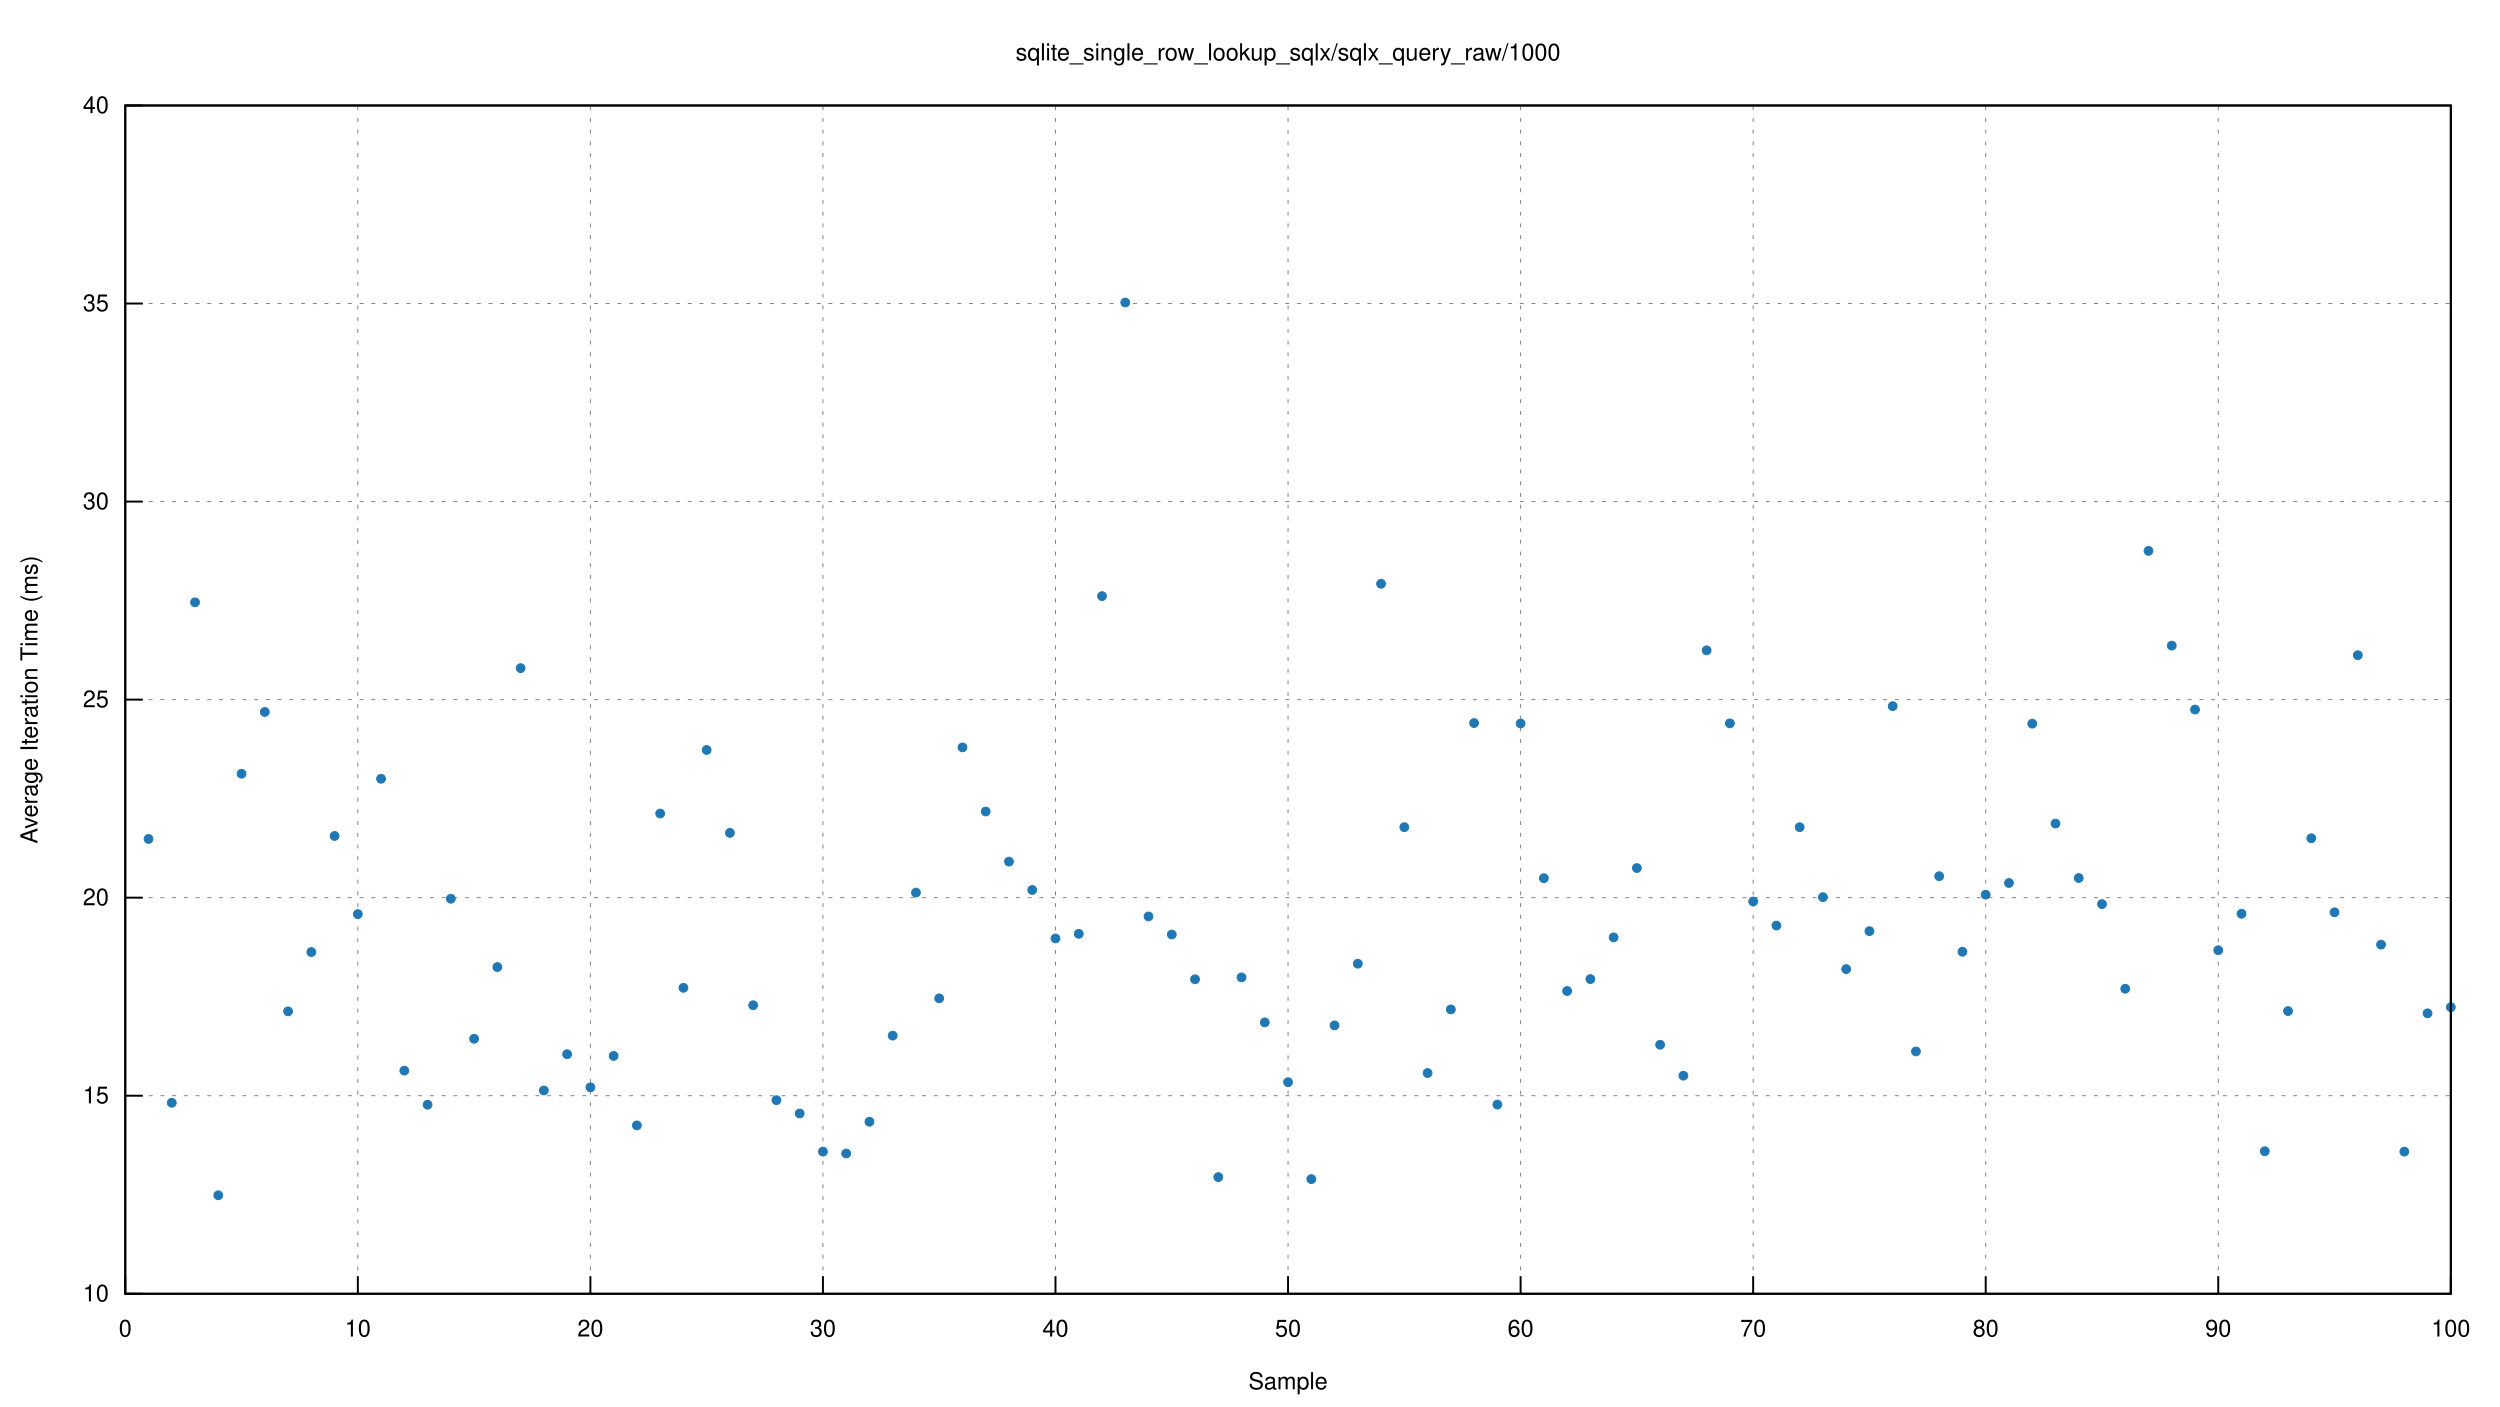
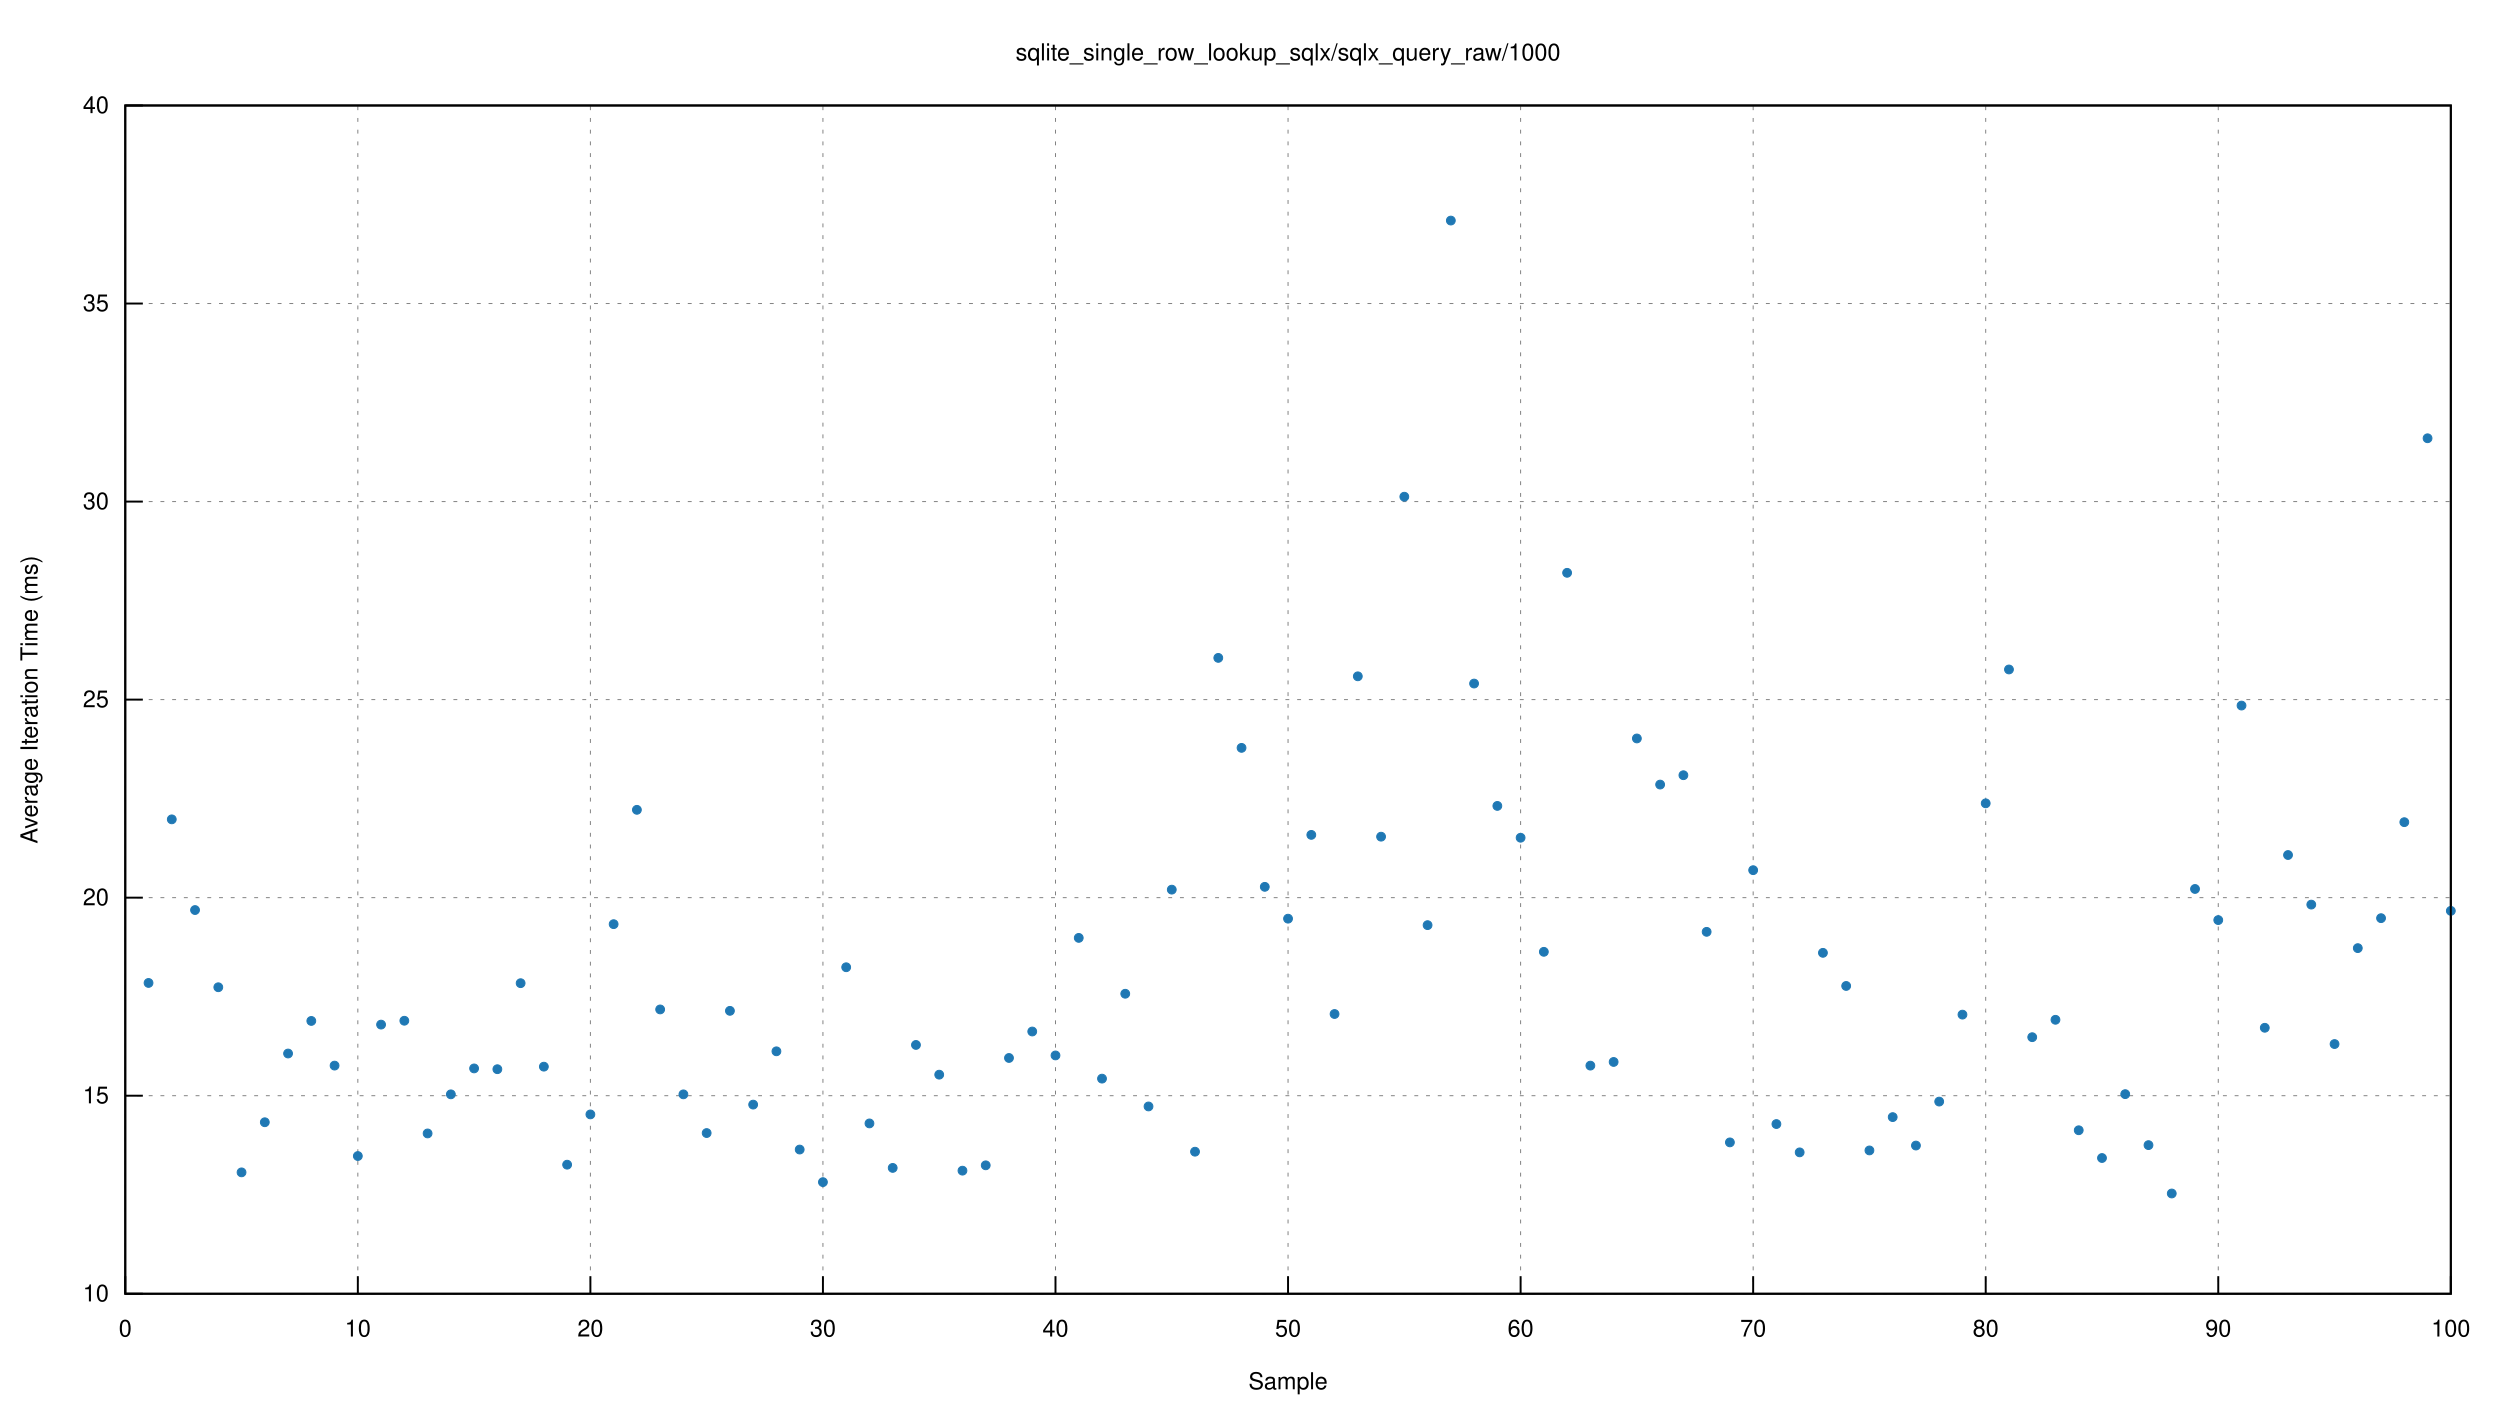
<svg xmlns="http://www.w3.org/2000/svg" xmlns:xlink="http://www.w3.org/1999/xlink" viewBox="0 0 1280 720">
  <g id="gnuplot_canvas">
    <rect x="0" y="0" width="1280" height="720" fill="none" />
    <defs>
      <circle id="gpDot" r="0.5" stroke-width="0.5" stroke="currentColor" />
      <path id="gpPt0" stroke-width="0.222" stroke="currentColor" d="M-1,0 h2 M0,-1 v2" />
      <path id="gpPt1" stroke-width="0.222" stroke="currentColor" d="M-1,-1 L1,1 M1,-1 L-1,1" />
      <path id="gpPt2" stroke-width="0.222" stroke="currentColor" d="M-1,0 L1,0 M0,-1 L0,1 M-1,-1 L1,1 M-1,1 L1,-1" />
      <rect id="gpPt3" stroke-width="0.222" stroke="currentColor" x="-1" y="-1" width="2" height="2" />
      <rect id="gpPt4" stroke-width="0.222" stroke="currentColor" fill="currentColor" x="-1" y="-1" width="2" height="2" />
      <circle id="gpPt5" stroke-width="0.222" stroke="currentColor" cx="0" cy="0" r="1" />
      <use xlink:href="#gpPt5" id="gpPt6" fill="currentColor" stroke="none" />
      <path id="gpPt7" stroke-width="0.222" stroke="currentColor" d="M0,-1.33 L-1.33,0.67 L1.33,0.67 z" />
      <use xlink:href="#gpPt7" id="gpPt8" fill="currentColor" stroke="none" />
      <use xlink:href="#gpPt7" id="gpPt9" stroke="currentColor" transform="rotate(180)" />
      <use xlink:href="#gpPt9" id="gpPt10" fill="currentColor" stroke="none" />
      <use xlink:href="#gpPt3" id="gpPt11" stroke="currentColor" transform="rotate(45)" />
      <use xlink:href="#gpPt11" id="gpPt12" fill="currentColor" stroke="none" />
      <path id="gpPt13" stroke-width="0.222" stroke="currentColor" d="M0,1.330 L1.265,0.411 L0.782,-1.067 L-0.782,-1.076 L-1.265,0.411 z" />
      <use xlink:href="#gpPt13" id="gpPt14" fill="currentColor" stroke="none" />
      <filter id="textbox" filterUnits="objectBoundingBox" x="0" y="0" height="1" width="1">
        <feFlood flood-color="white" flood-opacity="1" result="bgnd" />
        <feComposite in="SourceGraphic" in2="bgnd" operator="atop" />
      </filter>
      <filter id="greybox" filterUnits="objectBoundingBox" x="0" y="0" height="1" width="1">
        <feFlood flood-color="lightgrey" flood-opacity="1" result="grey" />
        <feComposite in="SourceGraphic" in2="grey" operator="atop" />
      </filter>
    </defs>
    <g fill="none" color="white" stroke="currentColor" stroke-width="1.00" stroke-linecap="butt" stroke-linejoin="miter">
</g>
    <g fill="none" color="black" stroke="currentColor" stroke-width="1.00" stroke-linecap="butt" stroke-linejoin="miter">
</g>
    <g fill="none" color="black" stroke="black" stroke-width="0.50" stroke-linecap="butt" stroke-linejoin="miter">
</g>
    <g fill="none" color="gray" stroke="currentColor" stroke-width="0.50" stroke-linecap="butt" stroke-linejoin="miter">
      <path stroke="gray" stroke-dasharray="2,4" class="gridline" d="M64.14,662.40 L1254.82,662.40  " />
    </g>
    <g fill="none" color="gray" stroke="gray" stroke-width="1.00" stroke-linecap="butt" stroke-linejoin="miter">
</g>
    <g fill="none" color="black" stroke="currentColor" stroke-width="1.00" stroke-linecap="butt" stroke-linejoin="miter">
      <path stroke="black" d="M64.14,662.40 L73.14,662.40  " />
      <g transform="translate(55.75,666.30)" stroke="none" fill="black" font-family="Helvetica" font-size="12.00" text-anchor="end">
        <text>
          <tspan font-family="Helvetica"> 10</tspan>
        </text>
      </g>
    </g>
    <g fill="none" color="black" stroke="currentColor" stroke-width="1.00" stroke-linecap="butt" stroke-linejoin="miter">
</g>
    <g fill="none" color="black" stroke="black" stroke-width="0.50" stroke-linecap="butt" stroke-linejoin="miter">
</g>
    <g fill="none" color="gray" stroke="currentColor" stroke-width="0.50" stroke-linecap="butt" stroke-linejoin="miter">
      <path stroke="gray" stroke-dasharray="2,4" class="gridline" d="M64.14,561.00 L1254.82,561.00  " />
    </g>
    <g fill="none" color="gray" stroke="gray" stroke-width="1.00" stroke-linecap="butt" stroke-linejoin="miter">
</g>
    <g fill="none" color="black" stroke="currentColor" stroke-width="1.00" stroke-linecap="butt" stroke-linejoin="miter">
      <path stroke="black" d="M64.14,561.00 L73.14,561.00  " />
      <g transform="translate(55.75,564.90)" stroke="none" fill="black" font-family="Helvetica" font-size="12.00" text-anchor="end">
        <text>
          <tspan font-family="Helvetica"> 15</tspan>
        </text>
      </g>
    </g>
    <g fill="none" color="black" stroke="currentColor" stroke-width="1.00" stroke-linecap="butt" stroke-linejoin="miter">
</g>
    <g fill="none" color="black" stroke="black" stroke-width="0.50" stroke-linecap="butt" stroke-linejoin="miter">
</g>
    <g fill="none" color="gray" stroke="currentColor" stroke-width="0.50" stroke-linecap="butt" stroke-linejoin="miter">
      <path stroke="gray" stroke-dasharray="2,4" class="gridline" d="M64.14,459.60 L1254.82,459.60  " />
    </g>
    <g fill="none" color="gray" stroke="gray" stroke-width="1.00" stroke-linecap="butt" stroke-linejoin="miter">
</g>
    <g fill="none" color="black" stroke="currentColor" stroke-width="1.00" stroke-linecap="butt" stroke-linejoin="miter">
      <path stroke="black" d="M64.14,459.60 L73.14,459.60  " />
      <g transform="translate(55.75,463.50)" stroke="none" fill="black" font-family="Helvetica" font-size="12.00" text-anchor="end">
        <text>
          <tspan font-family="Helvetica"> 20</tspan>
        </text>
      </g>
    </g>
    <g fill="none" color="black" stroke="currentColor" stroke-width="1.00" stroke-linecap="butt" stroke-linejoin="miter">
</g>
    <g fill="none" color="black" stroke="black" stroke-width="0.50" stroke-linecap="butt" stroke-linejoin="miter">
</g>
    <g fill="none" color="gray" stroke="currentColor" stroke-width="0.50" stroke-linecap="butt" stroke-linejoin="miter">
      <path stroke="gray" stroke-dasharray="2,4" class="gridline" d="M64.14,358.20 L1254.82,358.20  " />
    </g>
    <g fill="none" color="gray" stroke="gray" stroke-width="1.00" stroke-linecap="butt" stroke-linejoin="miter">
</g>
    <g fill="none" color="black" stroke="currentColor" stroke-width="1.00" stroke-linecap="butt" stroke-linejoin="miter">
      <path stroke="black" d="M64.14,358.20 L73.14,358.20  " />
      <g transform="translate(55.75,362.10)" stroke="none" fill="black" font-family="Helvetica" font-size="12.00" text-anchor="end">
        <text>
          <tspan font-family="Helvetica"> 25</tspan>
        </text>
      </g>
    </g>
    <g fill="none" color="black" stroke="currentColor" stroke-width="1.00" stroke-linecap="butt" stroke-linejoin="miter">
</g>
    <g fill="none" color="black" stroke="black" stroke-width="0.50" stroke-linecap="butt" stroke-linejoin="miter">
</g>
    <g fill="none" color="gray" stroke="currentColor" stroke-width="0.50" stroke-linecap="butt" stroke-linejoin="miter">
      <path stroke="gray" stroke-dasharray="2,4" class="gridline" d="M64.14,256.81 L1254.82,256.81  " />
    </g>
    <g fill="none" color="gray" stroke="gray" stroke-width="1.00" stroke-linecap="butt" stroke-linejoin="miter">
</g>
    <g fill="none" color="black" stroke="currentColor" stroke-width="1.00" stroke-linecap="butt" stroke-linejoin="miter">
      <path stroke="black" d="M64.14,256.81 L73.14,256.81  " />
      <g transform="translate(55.75,260.71)" stroke="none" fill="black" font-family="Helvetica" font-size="12.00" text-anchor="end">
        <text>
          <tspan font-family="Helvetica"> 30</tspan>
        </text>
      </g>
    </g>
    <g fill="none" color="black" stroke="currentColor" stroke-width="1.00" stroke-linecap="butt" stroke-linejoin="miter">
</g>
    <g fill="none" color="black" stroke="black" stroke-width="0.50" stroke-linecap="butt" stroke-linejoin="miter">
</g>
    <g fill="none" color="gray" stroke="currentColor" stroke-width="0.50" stroke-linecap="butt" stroke-linejoin="miter">
      <path stroke="gray" stroke-dasharray="2,4" class="gridline" d="M64.14,155.41 L1254.82,155.41  " />
    </g>
    <g fill="none" color="gray" stroke="gray" stroke-width="1.00" stroke-linecap="butt" stroke-linejoin="miter">
</g>
    <g fill="none" color="black" stroke="currentColor" stroke-width="1.00" stroke-linecap="butt" stroke-linejoin="miter">
      <path stroke="black" d="M64.14,155.41 L73.14,155.41  " />
      <g transform="translate(55.75,159.31)" stroke="none" fill="black" font-family="Helvetica" font-size="12.00" text-anchor="end">
        <text>
          <tspan font-family="Helvetica"> 35</tspan>
        </text>
      </g>
    </g>
    <g fill="none" color="black" stroke="currentColor" stroke-width="1.00" stroke-linecap="butt" stroke-linejoin="miter">
</g>
    <g fill="none" color="black" stroke="black" stroke-width="0.50" stroke-linecap="butt" stroke-linejoin="miter">
</g>
    <g fill="none" color="gray" stroke="currentColor" stroke-width="0.50" stroke-linecap="butt" stroke-linejoin="miter">
      <path stroke="gray" stroke-dasharray="2,4" class="gridline" d="M64.14,54.01 L1254.82,54.01  " />
    </g>
    <g fill="none" color="gray" stroke="gray" stroke-width="1.00" stroke-linecap="butt" stroke-linejoin="miter">
</g>
    <g fill="none" color="black" stroke="currentColor" stroke-width="1.00" stroke-linecap="butt" stroke-linejoin="miter">
      <path stroke="black" d="M64.14,54.01 L73.14,54.01  " />
      <g transform="translate(55.75,57.91)" stroke="none" fill="black" font-family="Helvetica" font-size="12.00" text-anchor="end">
        <text>
          <tspan font-family="Helvetica"> 40</tspan>
        </text>
      </g>
    </g>
    <g fill="none" color="black" stroke="currentColor" stroke-width="1.00" stroke-linecap="butt" stroke-linejoin="miter">
</g>
    <g fill="none" color="black" stroke="black" stroke-width="0.50" stroke-linecap="butt" stroke-linejoin="miter">
</g>
    <g fill="none" color="gray" stroke="currentColor" stroke-width="0.50" stroke-linecap="butt" stroke-linejoin="miter">
      <path stroke="gray" stroke-dasharray="2,4" class="gridline" d="M64.14,662.40 L64.14,54.01  " />
    </g>
    <g fill="none" color="gray" stroke="gray" stroke-width="1.00" stroke-linecap="butt" stroke-linejoin="miter">
</g>
    <g fill="none" color="black" stroke="currentColor" stroke-width="1.00" stroke-linecap="butt" stroke-linejoin="miter">
      <path stroke="black" d="M64.14,662.40 L64.14,653.40  " />
      <g transform="translate(64.14,684.30)" stroke="none" fill="black" font-family="Helvetica" font-size="12.00" text-anchor="middle">
        <text>
          <tspan font-family="Helvetica"> 0</tspan>
        </text>
      </g>
    </g>
    <g fill="none" color="black" stroke="currentColor" stroke-width="1.00" stroke-linecap="butt" stroke-linejoin="miter">
</g>
    <g fill="none" color="black" stroke="black" stroke-width="0.50" stroke-linecap="butt" stroke-linejoin="miter">
</g>
    <g fill="none" color="gray" stroke="currentColor" stroke-width="0.50" stroke-linecap="butt" stroke-linejoin="miter">
      <path stroke="gray" stroke-dasharray="2,4" class="gridline" d="M183.21,662.40 L183.21,54.01  " />
    </g>
    <g fill="none" color="gray" stroke="gray" stroke-width="1.00" stroke-linecap="butt" stroke-linejoin="miter">
</g>
    <g fill="none" color="black" stroke="currentColor" stroke-width="1.00" stroke-linecap="butt" stroke-linejoin="miter">
      <path stroke="black" d="M183.21,662.40 L183.21,653.40  " />
      <g transform="translate(183.21,684.30)" stroke="none" fill="black" font-family="Helvetica" font-size="12.00" text-anchor="middle">
        <text>
          <tspan font-family="Helvetica"> 10</tspan>
        </text>
      </g>
    </g>
    <g fill="none" color="black" stroke="currentColor" stroke-width="1.00" stroke-linecap="butt" stroke-linejoin="miter">
</g>
    <g fill="none" color="black" stroke="black" stroke-width="0.50" stroke-linecap="butt" stroke-linejoin="miter">
</g>
    <g fill="none" color="gray" stroke="currentColor" stroke-width="0.50" stroke-linecap="butt" stroke-linejoin="miter">
      <path stroke="gray" stroke-dasharray="2,4" class="gridline" d="M302.28,662.40 L302.28,54.01  " />
    </g>
    <g fill="none" color="gray" stroke="gray" stroke-width="1.00" stroke-linecap="butt" stroke-linejoin="miter">
</g>
    <g fill="none" color="black" stroke="currentColor" stroke-width="1.00" stroke-linecap="butt" stroke-linejoin="miter">
      <path stroke="black" d="M302.28,662.40 L302.28,653.40  " />
      <g transform="translate(302.28,684.30)" stroke="none" fill="black" font-family="Helvetica" font-size="12.00" text-anchor="middle">
        <text>
          <tspan font-family="Helvetica"> 20</tspan>
        </text>
      </g>
    </g>
    <g fill="none" color="black" stroke="currentColor" stroke-width="1.00" stroke-linecap="butt" stroke-linejoin="miter">
</g>
    <g fill="none" color="black" stroke="black" stroke-width="0.50" stroke-linecap="butt" stroke-linejoin="miter">
</g>
    <g fill="none" color="gray" stroke="currentColor" stroke-width="0.50" stroke-linecap="butt" stroke-linejoin="miter">
      <path stroke="gray" stroke-dasharray="2,4" class="gridline" d="M421.34,662.40 L421.34,54.01  " />
    </g>
    <g fill="none" color="gray" stroke="gray" stroke-width="1.00" stroke-linecap="butt" stroke-linejoin="miter">
</g>
    <g fill="none" color="black" stroke="currentColor" stroke-width="1.00" stroke-linecap="butt" stroke-linejoin="miter">
      <path stroke="black" d="M421.34,662.40 L421.34,653.40  " />
      <g transform="translate(421.34,684.30)" stroke="none" fill="black" font-family="Helvetica" font-size="12.00" text-anchor="middle">
        <text>
          <tspan font-family="Helvetica"> 30</tspan>
        </text>
      </g>
    </g>
    <g fill="none" color="black" stroke="currentColor" stroke-width="1.00" stroke-linecap="butt" stroke-linejoin="miter">
</g>
    <g fill="none" color="black" stroke="black" stroke-width="0.50" stroke-linecap="butt" stroke-linejoin="miter">
</g>
    <g fill="none" color="gray" stroke="currentColor" stroke-width="0.50" stroke-linecap="butt" stroke-linejoin="miter">
      <path stroke="gray" stroke-dasharray="2,4" class="gridline" d="M540.41,662.40 L540.41,54.01  " />
    </g>
    <g fill="none" color="gray" stroke="gray" stroke-width="1.00" stroke-linecap="butt" stroke-linejoin="miter">
</g>
    <g fill="none" color="black" stroke="currentColor" stroke-width="1.00" stroke-linecap="butt" stroke-linejoin="miter">
      <path stroke="black" d="M540.41,662.40 L540.41,653.40  " />
      <g transform="translate(540.41,684.30)" stroke="none" fill="black" font-family="Helvetica" font-size="12.00" text-anchor="middle">
        <text>
          <tspan font-family="Helvetica"> 40</tspan>
        </text>
      </g>
    </g>
    <g fill="none" color="black" stroke="currentColor" stroke-width="1.00" stroke-linecap="butt" stroke-linejoin="miter">
</g>
    <g fill="none" color="black" stroke="black" stroke-width="0.50" stroke-linecap="butt" stroke-linejoin="miter">
</g>
    <g fill="none" color="gray" stroke="currentColor" stroke-width="0.50" stroke-linecap="butt" stroke-linejoin="miter">
      <path stroke="gray" stroke-dasharray="2,4" class="gridline" d="M659.48,662.40 L659.48,54.01  " />
    </g>
    <g fill="none" color="gray" stroke="gray" stroke-width="1.00" stroke-linecap="butt" stroke-linejoin="miter">
</g>
    <g fill="none" color="black" stroke="currentColor" stroke-width="1.00" stroke-linecap="butt" stroke-linejoin="miter">
      <path stroke="black" d="M659.48,662.40 L659.48,653.40  " />
      <g transform="translate(659.48,684.30)" stroke="none" fill="black" font-family="Helvetica" font-size="12.00" text-anchor="middle">
        <text>
          <tspan font-family="Helvetica"> 50</tspan>
        </text>
      </g>
    </g>
    <g fill="none" color="black" stroke="currentColor" stroke-width="1.00" stroke-linecap="butt" stroke-linejoin="miter">
</g>
    <g fill="none" color="black" stroke="black" stroke-width="0.50" stroke-linecap="butt" stroke-linejoin="miter">
</g>
    <g fill="none" color="gray" stroke="currentColor" stroke-width="0.50" stroke-linecap="butt" stroke-linejoin="miter">
      <path stroke="gray" stroke-dasharray="2,4" class="gridline" d="M778.55,662.40 L778.55,54.01  " />
    </g>
    <g fill="none" color="gray" stroke="gray" stroke-width="1.00" stroke-linecap="butt" stroke-linejoin="miter">
</g>
    <g fill="none" color="black" stroke="currentColor" stroke-width="1.00" stroke-linecap="butt" stroke-linejoin="miter">
      <path stroke="black" d="M778.55,662.40 L778.55,653.40  " />
      <g transform="translate(778.55,684.30)" stroke="none" fill="black" font-family="Helvetica" font-size="12.00" text-anchor="middle">
        <text>
          <tspan font-family="Helvetica"> 60</tspan>
        </text>
      </g>
    </g>
    <g fill="none" color="black" stroke="currentColor" stroke-width="1.00" stroke-linecap="butt" stroke-linejoin="miter">
</g>
    <g fill="none" color="black" stroke="black" stroke-width="0.50" stroke-linecap="butt" stroke-linejoin="miter">
</g>
    <g fill="none" color="gray" stroke="currentColor" stroke-width="0.50" stroke-linecap="butt" stroke-linejoin="miter">
      <path stroke="gray" stroke-dasharray="2,4" class="gridline" d="M897.62,662.40 L897.62,54.01  " />
    </g>
    <g fill="none" color="gray" stroke="gray" stroke-width="1.00" stroke-linecap="butt" stroke-linejoin="miter">
</g>
    <g fill="none" color="black" stroke="currentColor" stroke-width="1.00" stroke-linecap="butt" stroke-linejoin="miter">
      <path stroke="black" d="M897.62,662.40 L897.62,653.40  " />
      <g transform="translate(897.62,684.30)" stroke="none" fill="black" font-family="Helvetica" font-size="12.00" text-anchor="middle">
        <text>
          <tspan font-family="Helvetica"> 70</tspan>
        </text>
      </g>
    </g>
    <g fill="none" color="black" stroke="currentColor" stroke-width="1.00" stroke-linecap="butt" stroke-linejoin="miter">
</g>
    <g fill="none" color="black" stroke="black" stroke-width="0.50" stroke-linecap="butt" stroke-linejoin="miter">
</g>
    <g fill="none" color="gray" stroke="currentColor" stroke-width="0.50" stroke-linecap="butt" stroke-linejoin="miter">
      <path stroke="gray" stroke-dasharray="2,4" class="gridline" d="M1016.68,662.40 L1016.68,54.01  " />
    </g>
    <g fill="none" color="gray" stroke="gray" stroke-width="1.00" stroke-linecap="butt" stroke-linejoin="miter">
</g>
    <g fill="none" color="black" stroke="currentColor" stroke-width="1.00" stroke-linecap="butt" stroke-linejoin="miter">
      <path stroke="black" d="M1016.68,662.40 L1016.68,653.40  " />
      <g transform="translate(1016.68,684.30)" stroke="none" fill="black" font-family="Helvetica" font-size="12.00" text-anchor="middle">
        <text>
          <tspan font-family="Helvetica"> 80</tspan>
        </text>
      </g>
    </g>
    <g fill="none" color="black" stroke="currentColor" stroke-width="1.00" stroke-linecap="butt" stroke-linejoin="miter">
</g>
    <g fill="none" color="black" stroke="black" stroke-width="0.50" stroke-linecap="butt" stroke-linejoin="miter">
</g>
    <g fill="none" color="gray" stroke="currentColor" stroke-width="0.50" stroke-linecap="butt" stroke-linejoin="miter">
      <path stroke="gray" stroke-dasharray="2,4" class="gridline" d="M1135.75,662.40 L1135.75,54.01  " />
    </g>
    <g fill="none" color="gray" stroke="gray" stroke-width="1.00" stroke-linecap="butt" stroke-linejoin="miter">
</g>
    <g fill="none" color="black" stroke="currentColor" stroke-width="1.00" stroke-linecap="butt" stroke-linejoin="miter">
      <path stroke="black" d="M1135.75,662.40 L1135.75,653.40  " />
      <g transform="translate(1135.75,684.30)" stroke="none" fill="black" font-family="Helvetica" font-size="12.00" text-anchor="middle">
        <text>
          <tspan font-family="Helvetica"> 90</tspan>
        </text>
      </g>
    </g>
    <g fill="none" color="black" stroke="currentColor" stroke-width="1.00" stroke-linecap="butt" stroke-linejoin="miter">
</g>
    <g fill="none" color="black" stroke="black" stroke-width="0.50" stroke-linecap="butt" stroke-linejoin="miter">
</g>
    <g fill="none" color="gray" stroke="currentColor" stroke-width="0.50" stroke-linecap="butt" stroke-linejoin="miter">
      <path stroke="gray" stroke-dasharray="2,4" class="gridline" d="M1254.82,662.40 L1254.82,54.01  " />
    </g>
    <g fill="none" color="gray" stroke="gray" stroke-width="1.00" stroke-linecap="butt" stroke-linejoin="miter">
</g>
    <g fill="none" color="black" stroke="currentColor" stroke-width="1.00" stroke-linecap="butt" stroke-linejoin="miter">
      <path stroke="black" d="M1254.82,662.40 L1254.82,653.40  " />
      <g transform="translate(1254.82,684.30)" stroke="none" fill="black" font-family="Helvetica" font-size="12.00" text-anchor="middle">
        <text>
          <tspan font-family="Helvetica"> 100</tspan>
        </text>
      </g>
    </g>
    <g fill="none" color="black" stroke="currentColor" stroke-width="1.00" stroke-linecap="butt" stroke-linejoin="miter">
</g>
    <g fill="none" color="black" stroke="currentColor" stroke-width="1.00" stroke-linecap="butt" stroke-linejoin="miter">
      <path stroke="black" d="M64.14,54.01 L64.14,662.40 L1254.82,662.40 L1254.82,54.01 L64.14,54.01 Z  " />
    </g>
    <g fill="none" color="black" stroke="currentColor" stroke-width="1.00" stroke-linecap="butt" stroke-linejoin="miter">
</g>
    <g id="gnuplot_plot_1" fill="none">
      <g fill="none" color="black" stroke="currentColor" stroke-width="1.00" stroke-linecap="butt" stroke-linejoin="miter">
-         <use xlink:href="#gpPt6" transform="translate(76.05,429.55) scale(2.25)" color="rgb( 31, 120, 180)" />
-         <use xlink:href="#gpPt6" transform="translate(87.95,564.62) scale(2.25)" color="rgb( 31, 120, 180)" />
-         <use xlink:href="#gpPt6" transform="translate(99.86,308.38) scale(2.25)" color="rgb( 31, 120, 180)" />
-         <use xlink:href="#gpPt6" transform="translate(111.77,611.98) scale(2.25)" color="rgb( 31, 120, 180)" />
-         <use xlink:href="#gpPt6" transform="translate(123.67,396.16) scale(2.25)" color="rgb( 31, 120, 180)" />
-         <use xlink:href="#gpPt6" transform="translate(135.58,364.52) scale(2.25)" color="rgb( 31, 120, 180)" />
-         <use xlink:href="#gpPt6" transform="translate(147.49,517.80) scale(2.25)" color="rgb( 31, 120, 180)" />
-         <use xlink:href="#gpPt6" transform="translate(159.39,487.45) scale(2.25)" color="rgb( 31, 120, 180)" />
-         <use xlink:href="#gpPt6" transform="translate(171.30,428.01) scale(2.25)" color="rgb( 31, 120, 180)" />
-         <use xlink:href="#gpPt6" transform="translate(183.21,468.04) scale(2.25)" color="rgb( 31, 120, 180)" />
-         <use xlink:href="#gpPt6" transform="translate(195.11,398.73) scale(2.25)" color="rgb( 31, 120, 180)" />
-         <use xlink:href="#gpPt6" transform="translate(207.02,548.17) scale(2.25)" color="rgb( 31, 120, 180)" />
-         <use xlink:href="#gpPt6" transform="translate(218.93,565.62) scale(2.25)" color="rgb( 31, 120, 180)" />
-         <use xlink:href="#gpPt6" transform="translate(230.84,460.15) scale(2.25)" color="rgb( 31, 120, 180)" />
-         <use xlink:href="#gpPt6" transform="translate(242.74,531.84) scale(2.25)" color="rgb( 31, 120, 180)" />
-         <use xlink:href="#gpPt6" transform="translate(254.65,495.13) scale(2.25)" color="rgb( 31, 120, 180)" />
-         <use xlink:href="#gpPt6" transform="translate(266.56,342.09) scale(2.25)" color="rgb( 31, 120, 180)" />
-         <use xlink:href="#gpPt6" transform="translate(278.46,558.32) scale(2.25)" color="rgb( 31, 120, 180)" />
-         <use xlink:href="#gpPt6" transform="translate(290.37,539.76) scale(2.25)" color="rgb( 31, 120, 180)" />
-         <use xlink:href="#gpPt6" transform="translate(302.28,556.72) scale(2.25)" color="rgb( 31, 120, 180)" />
-         <use xlink:href="#gpPt6" transform="translate(314.18,540.64) scale(2.25)" color="rgb( 31, 120, 180)" />
-         <use xlink:href="#gpPt6" transform="translate(326.09,576.20) scale(2.25)" color="rgb( 31, 120, 180)" />
-         <use xlink:href="#gpPt6" transform="translate(338.00,416.53) scale(2.25)" color="rgb( 31, 120, 180)" />
-         <use xlink:href="#gpPt6" transform="translate(349.90,505.75) scale(2.25)" color="rgb( 31, 120, 180)" />
-         <use xlink:href="#gpPt6" transform="translate(361.81,383.99) scale(2.25)" color="rgb( 31, 120, 180)" />
-         <use xlink:href="#gpPt6" transform="translate(373.72,426.44) scale(2.25)" color="rgb( 31, 120, 180)" />
-         <use xlink:href="#gpPt6" transform="translate(385.62,514.67) scale(2.25)" color="rgb( 31, 120, 180)" />
-         <use xlink:href="#gpPt6" transform="translate(397.53,563.28) scale(2.25)" color="rgb( 31, 120, 180)" />
-         <use xlink:href="#gpPt6" transform="translate(409.44,570.09) scale(2.25)" color="rgb( 31, 120, 180)" />
-         <use xlink:href="#gpPt6" transform="translate(421.34,589.62) scale(2.25)" color="rgb( 31, 120, 180)" />
-         <use xlink:href="#gpPt6" transform="translate(433.25,590.59) scale(2.25)" color="rgb( 31, 120, 180)" />
-         <use xlink:href="#gpPt6" transform="translate(445.16,574.34) scale(2.25)" color="rgb( 31, 120, 180)" />
-         <use xlink:href="#gpPt6" transform="translate(457.06,530.24) scale(2.25)" color="rgb( 31, 120, 180)" />
-         <use xlink:href="#gpPt6" transform="translate(468.97,457.01) scale(2.25)" color="rgb( 31, 120, 180)" />
-         <use xlink:href="#gpPt6" transform="translate(480.88,511.14) scale(2.25)" color="rgb( 31, 120, 180)" />
-         <use xlink:href="#gpPt6" transform="translate(492.78,382.66) scale(2.25)" color="rgb( 31, 120, 180)" />
-         <use xlink:href="#gpPt6" transform="translate(504.69,415.49) scale(2.25)" color="rgb( 31, 120, 180)" />
-         <use xlink:href="#gpPt6" transform="translate(516.60,441.15) scale(2.25)" color="rgb( 31, 120, 180)" />
-         <use xlink:href="#gpPt6" transform="translate(528.51,455.66) scale(2.25)" color="rgb( 31, 120, 180)" />
-         <use xlink:href="#gpPt6" transform="translate(540.41,480.48) scale(2.25)" color="rgb( 31, 120, 180)" />
-         <use xlink:href="#gpPt6" transform="translate(552.32,478.12) scale(2.25)" color="rgb( 31, 120, 180)" />
-         <use xlink:href="#gpPt6" transform="translate(564.23,305.21) scale(2.25)" color="rgb( 31, 120, 180)" />
-         <use xlink:href="#gpPt6" transform="translate(576.13,154.89) scale(2.25)" color="rgb( 31, 120, 180)" />
-         <use xlink:href="#gpPt6" transform="translate(588.04,469.22) scale(2.25)" color="rgb( 31, 120, 180)" />
-         <use xlink:href="#gpPt6" transform="translate(599.95,478.47) scale(2.25)" color="rgb( 31, 120, 180)" />
-         <use xlink:href="#gpPt6" transform="translate(611.85,501.39) scale(2.25)" color="rgb( 31, 120, 180)" />
-         <use xlink:href="#gpPt6" transform="translate(623.76,602.69) scale(2.25)" color="rgb( 31, 120, 180)" />
-         <use xlink:href="#gpPt6" transform="translate(635.67,500.42) scale(2.25)" color="rgb( 31, 120, 180)" />
-         <use xlink:href="#gpPt6" transform="translate(647.57,523.45) scale(2.25)" color="rgb( 31, 120, 180)" />
-         <use xlink:href="#gpPt6" transform="translate(659.48,554.07) scale(2.25)" color="rgb( 31, 120, 180)" />
-         <use xlink:href="#gpPt6" transform="translate(671.39,603.70) scale(2.25)" color="rgb( 31, 120, 180)" />
-         <use xlink:href="#gpPt6" transform="translate(683.29,525.01) scale(2.25)" color="rgb( 31, 120, 180)" />
-         <use xlink:href="#gpPt6" transform="translate(695.20,493.42) scale(2.25)" color="rgb( 31, 120, 180)" />
-         <use xlink:href="#gpPt6" transform="translate(707.11,298.88) scale(2.25)" color="rgb( 31, 120, 180)" />
-         <use xlink:href="#gpPt6" transform="translate(719.01,423.52) scale(2.25)" color="rgb( 31, 120, 180)" />
-         <use xlink:href="#gpPt6" transform="translate(730.92,549.39) scale(2.25)" color="rgb( 31, 120, 180)" />
-         <use xlink:href="#gpPt6" transform="translate(742.83,516.82) scale(2.25)" color="rgb( 31, 120, 180)" />
-         <use xlink:href="#gpPt6" transform="translate(754.73,370.21) scale(2.25)" color="rgb( 31, 120, 180)" />
-         <use xlink:href="#gpPt6" transform="translate(766.64,565.54) scale(2.25)" color="rgb( 31, 120, 180)" />
-         <use xlink:href="#gpPt6" transform="translate(778.55,370.43) scale(2.25)" color="rgb( 31, 120, 180)" />
-         <use xlink:href="#gpPt6" transform="translate(790.45,449.63) scale(2.25)" color="rgb( 31, 120, 180)" />
-         <use xlink:href="#gpPt6" transform="translate(802.36,507.40) scale(2.25)" color="rgb( 31, 120, 180)" />
-         <use xlink:href="#gpPt6" transform="translate(814.27,501.30) scale(2.25)" color="rgb( 31, 120, 180)" />
-         <use xlink:href="#gpPt6" transform="translate(826.18,479.93) scale(2.25)" color="rgb( 31, 120, 180)" />
-         <use xlink:href="#gpPt6" transform="translate(838.08,444.44) scale(2.25)" color="rgb( 31, 120, 180)" />
-         <use xlink:href="#gpPt6" transform="translate(849.99,534.91) scale(2.25)" color="rgb( 31, 120, 180)" />
-         <use xlink:href="#gpPt6" transform="translate(861.90,550.75) scale(2.25)" color="rgb( 31, 120, 180)" />
-         <use xlink:href="#gpPt6" transform="translate(873.80,332.96) scale(2.25)" color="rgb( 31, 120, 180)" />
-         <use xlink:href="#gpPt6" transform="translate(885.71,370.36) scale(2.25)" color="rgb( 31, 120, 180)" />
-         <use xlink:href="#gpPt6" transform="translate(897.62,461.55) scale(2.25)" color="rgb( 31, 120, 180)" />
-         <use xlink:href="#gpPt6" transform="translate(909.52,473.90) scale(2.25)" color="rgb( 31, 120, 180)" />
-         <use xlink:href="#gpPt6" transform="translate(921.43,423.52) scale(2.25)" color="rgb( 31, 120, 180)" />
-         <use xlink:href="#gpPt6" transform="translate(933.34,459.35) scale(2.25)" color="rgb( 31, 120, 180)" />
-         <use xlink:href="#gpPt6" transform="translate(945.24,496.18) scale(2.25)" color="rgb( 31, 120, 180)" />
-         <use xlink:href="#gpPt6" transform="translate(957.15,476.75) scale(2.25)" color="rgb( 31, 120, 180)" />
-         <use xlink:href="#gpPt6" transform="translate(969.06,361.54) scale(2.25)" color="rgb( 31, 120, 180)" />
-         <use xlink:href="#gpPt6" transform="translate(980.96,538.34) scale(2.25)" color="rgb( 31, 120, 180)" />
-         <use xlink:href="#gpPt6" transform="translate(992.87,448.62) scale(2.25)" color="rgb( 31, 120, 180)" />
-         <use xlink:href="#gpPt6" transform="translate(1004.78,487.31) scale(2.25)" color="rgb( 31, 120, 180)" />
-         <use xlink:href="#gpPt6" transform="translate(1016.68,458.07) scale(2.25)" color="rgb( 31, 120, 180)" />
-         <use xlink:href="#gpPt6" transform="translate(1028.59,452.09) scale(2.25)" color="rgb( 31, 120, 180)" />
-         <use xlink:href="#gpPt6" transform="translate(1040.50,370.52) scale(2.25)" color="rgb( 31, 120, 180)" />
-         <use xlink:href="#gpPt6" transform="translate(1052.40,421.67) scale(2.25)" color="rgb( 31, 120, 180)" />
-         <use xlink:href="#gpPt6" transform="translate(1064.31,449.53) scale(2.25)" color="rgb( 31, 120, 180)" />
-         <use xlink:href="#gpPt6" transform="translate(1076.22,462.89) scale(2.25)" color="rgb( 31, 120, 180)" />
-         <use xlink:href="#gpPt6" transform="translate(1088.12,506.24) scale(2.25)" color="rgb( 31, 120, 180)" />
-         <use xlink:href="#gpPt6" transform="translate(1100.03,282.06) scale(2.25)" color="rgb( 31, 120, 180)" />
-         <use xlink:href="#gpPt6" transform="translate(1111.94,330.56) scale(2.25)" color="rgb( 31, 120, 180)" />
-         <use xlink:href="#gpPt6" transform="translate(1123.85,363.29) scale(2.25)" color="rgb( 31, 120, 180)" />
-         <use xlink:href="#gpPt6" transform="translate(1135.75,486.51) scale(2.25)" color="rgb( 31, 120, 180)" />
-         <use xlink:href="#gpPt6" transform="translate(1147.66,467.86) scale(2.25)" color="rgb( 31, 120, 180)" />
-         <use xlink:href="#gpPt6" transform="translate(1159.57,589.43) scale(2.25)" color="rgb( 31, 120, 180)" />
-         <use xlink:href="#gpPt6" transform="translate(1171.47,517.66) scale(2.25)" color="rgb( 31, 120, 180)" />
-         <use xlink:href="#gpPt6" transform="translate(1183.38,429.18) scale(2.25)" color="rgb( 31, 120, 180)" />
-         <use xlink:href="#gpPt6" transform="translate(1195.29,467.10) scale(2.25)" color="rgb( 31, 120, 180)" />
-         <use xlink:href="#gpPt6" transform="translate(1207.19,335.47) scale(2.25)" color="rgb( 31, 120, 180)" />
-         <use xlink:href="#gpPt6" transform="translate(1219.10,483.64) scale(2.25)" color="rgb( 31, 120, 180)" />
-         <use xlink:href="#gpPt6" transform="translate(1231.01,589.64) scale(2.25)" color="rgb( 31, 120, 180)" />
-         <use xlink:href="#gpPt6" transform="translate(1242.91,518.81) scale(2.25)" color="rgb( 31, 120, 180)" />
-         <use xlink:href="#gpPt6" transform="translate(1254.82,515.69) scale(2.25)" color="rgb( 31, 120, 180)" />
+         <use xlink:href="#gpPt6" transform="translate(76.05,503.27) scale(2.25)" color="rgb( 31, 120, 180)" />
+         <use xlink:href="#gpPt6" transform="translate(87.95,419.51) scale(2.25)" color="rgb( 31, 120, 180)" />
+         <use xlink:href="#gpPt6" transform="translate(99.86,465.94) scale(2.25)" color="rgb( 31, 120, 180)" />
+         <use xlink:href="#gpPt6" transform="translate(111.77,505.47) scale(2.25)" color="rgb( 31, 120, 180)" />
+         <use xlink:href="#gpPt6" transform="translate(123.67,600.25) scale(2.25)" color="rgb( 31, 120, 180)" />
+         <use xlink:href="#gpPt6" transform="translate(135.58,574.59) scale(2.25)" color="rgb( 31, 120, 180)" />
+         <use xlink:href="#gpPt6" transform="translate(147.49,539.40) scale(2.25)" color="rgb( 31, 120, 180)" />
+         <use xlink:href="#gpPt6" transform="translate(159.39,522.72) scale(2.25)" color="rgb( 31, 120, 180)" />
+         <use xlink:href="#gpPt6" transform="translate(171.30,545.59) scale(2.25)" color="rgb( 31, 120, 180)" />
+         <use xlink:href="#gpPt6" transform="translate(183.21,591.89) scale(2.25)" color="rgb( 31, 120, 180)" />
+         <use xlink:href="#gpPt6" transform="translate(195.11,524.60) scale(2.25)" color="rgb( 31, 120, 180)" />
+         <use xlink:href="#gpPt6" transform="translate(207.02,522.62) scale(2.25)" color="rgb( 31, 120, 180)" />
+         <use xlink:href="#gpPt6" transform="translate(218.93,580.32) scale(2.25)" color="rgb( 31, 120, 180)" />
+         <use xlink:href="#gpPt6" transform="translate(230.84,560.30) scale(2.25)" color="rgb( 31, 120, 180)" />
+         <use xlink:href="#gpPt6" transform="translate(242.74,547.03) scale(2.25)" color="rgb( 31, 120, 180)" />
+         <use xlink:href="#gpPt6" transform="translate(254.65,547.43) scale(2.25)" color="rgb( 31, 120, 180)" />
+         <use xlink:href="#gpPt6" transform="translate(266.56,503.39) scale(2.25)" color="rgb( 31, 120, 180)" />
+         <use xlink:href="#gpPt6" transform="translate(278.46,546.13) scale(2.25)" color="rgb( 31, 120, 180)" />
+         <use xlink:href="#gpPt6" transform="translate(290.37,596.32) scale(2.25)" color="rgb( 31, 120, 180)" />
+         <use xlink:href="#gpPt6" transform="translate(302.28,570.58) scale(2.25)" color="rgb( 31, 120, 180)" />
+         <use xlink:href="#gpPt6" transform="translate(314.18,473.17) scale(2.25)" color="rgb( 31, 120, 180)" />
+         <use xlink:href="#gpPt6" transform="translate(326.09,414.63) scale(2.25)" color="rgb( 31, 120, 180)" />
+         <use xlink:href="#gpPt6" transform="translate(338.00,516.83) scale(2.25)" color="rgb( 31, 120, 180)" />
+         <use xlink:href="#gpPt6" transform="translate(349.90,560.31) scale(2.25)" color="rgb( 31, 120, 180)" />
+         <use xlink:href="#gpPt6" transform="translate(361.81,580.12) scale(2.25)" color="rgb( 31, 120, 180)" />
+         <use xlink:href="#gpPt6" transform="translate(373.72,517.55) scale(2.25)" color="rgb( 31, 120, 180)" />
+         <use xlink:href="#gpPt6" transform="translate(385.62,565.56) scale(2.25)" color="rgb( 31, 120, 180)" />
+         <use xlink:href="#gpPt6" transform="translate(397.53,538.27) scale(2.25)" color="rgb( 31, 120, 180)" />
+         <use xlink:href="#gpPt6" transform="translate(409.44,588.57) scale(2.25)" color="rgb( 31, 120, 180)" />
+         <use xlink:href="#gpPt6" transform="translate(421.34,605.25) scale(2.25)" color="rgb( 31, 120, 180)" />
+         <use xlink:href="#gpPt6" transform="translate(433.25,495.23) scale(2.25)" color="rgb( 31, 120, 180)" />
+         <use xlink:href="#gpPt6" transform="translate(445.16,575.19) scale(2.25)" color="rgb( 31, 120, 180)" />
+         <use xlink:href="#gpPt6" transform="translate(457.06,597.97) scale(2.25)" color="rgb( 31, 120, 180)" />
+         <use xlink:href="#gpPt6" transform="translate(468.97,535.01) scale(2.25)" color="rgb( 31, 120, 180)" />
+         <use xlink:href="#gpPt6" transform="translate(480.88,550.23) scale(2.25)" color="rgb( 31, 120, 180)" />
+         <use xlink:href="#gpPt6" transform="translate(492.78,599.38) scale(2.25)" color="rgb( 31, 120, 180)" />
+         <use xlink:href="#gpPt6" transform="translate(504.69,596.64) scale(2.25)" color="rgb( 31, 120, 180)" />
+         <use xlink:href="#gpPt6" transform="translate(516.60,541.68) scale(2.25)" color="rgb( 31, 120, 180)" />
+         <use xlink:href="#gpPt6" transform="translate(528.51,528.13) scale(2.25)" color="rgb( 31, 120, 180)" />
+         <use xlink:href="#gpPt6" transform="translate(540.41,540.38) scale(2.25)" color="rgb( 31, 120, 180)" />
+         <use xlink:href="#gpPt6" transform="translate(552.32,480.20) scale(2.25)" color="rgb( 31, 120, 180)" />
+         <use xlink:href="#gpPt6" transform="translate(564.23,552.26) scale(2.25)" color="rgb( 31, 120, 180)" />
+         <use xlink:href="#gpPt6" transform="translate(576.13,508.80) scale(2.25)" color="rgb( 31, 120, 180)" />
+         <use xlink:href="#gpPt6" transform="translate(588.04,566.50) scale(2.25)" color="rgb( 31, 120, 180)" />
+         <use xlink:href="#gpPt6" transform="translate(599.95,455.50) scale(2.25)" color="rgb( 31, 120, 180)" />
+         <use xlink:href="#gpPt6" transform="translate(611.85,589.67) scale(2.25)" color="rgb( 31, 120, 180)" />
+         <use xlink:href="#gpPt6" transform="translate(623.76,336.84) scale(2.25)" color="rgb( 31, 120, 180)" />
+         <use xlink:href="#gpPt6" transform="translate(635.67,382.91) scale(2.25)" color="rgb( 31, 120, 180)" />
+         <use xlink:href="#gpPt6" transform="translate(647.57,454.06) scale(2.25)" color="rgb( 31, 120, 180)" />
+         <use xlink:href="#gpPt6" transform="translate(659.48,470.36) scale(2.25)" color="rgb( 31, 120, 180)" />
+         <use xlink:href="#gpPt6" transform="translate(671.39,427.46) scale(2.25)" color="rgb( 31, 120, 180)" />
+         <use xlink:href="#gpPt6" transform="translate(683.29,519.17) scale(2.25)" color="rgb( 31, 120, 180)" />
+         <use xlink:href="#gpPt6" transform="translate(695.20,346.27) scale(2.25)" color="rgb( 31, 120, 180)" />
+         <use xlink:href="#gpPt6" transform="translate(707.11,428.38) scale(2.25)" color="rgb( 31, 120, 180)" />
+         <use xlink:href="#gpPt6" transform="translate(719.01,254.31) scale(2.25)" color="rgb( 31, 120, 180)" />
+         <use xlink:href="#gpPt6" transform="translate(730.92,473.67) scale(2.25)" color="rgb( 31, 120, 180)" />
+         <use xlink:href="#gpPt6" transform="translate(742.83,112.93) scale(2.25)" color="rgb( 31, 120, 180)" />
+         <use xlink:href="#gpPt6" transform="translate(754.73,349.98) scale(2.25)" color="rgb( 31, 120, 180)" />
+         <use xlink:href="#gpPt6" transform="translate(766.64,412.63) scale(2.25)" color="rgb( 31, 120, 180)" />
+         <use xlink:href="#gpPt6" transform="translate(778.55,428.92) scale(2.25)" color="rgb( 31, 120, 180)" />
+         <use xlink:href="#gpPt6" transform="translate(790.45,487.33) scale(2.25)" color="rgb( 31, 120, 180)" />
+         <use xlink:href="#gpPt6" transform="translate(802.36,293.28) scale(2.25)" color="rgb( 31, 120, 180)" />
+         <use xlink:href="#gpPt6" transform="translate(814.27,545.60) scale(2.25)" color="rgb( 31, 120, 180)" />
+         <use xlink:href="#gpPt6" transform="translate(826.18,543.72) scale(2.25)" color="rgb( 31, 120, 180)" />
+         <use xlink:href="#gpPt6" transform="translate(838.08,378.09) scale(2.25)" color="rgb( 31, 120, 180)" />
+         <use xlink:href="#gpPt6" transform="translate(849.99,401.70) scale(2.25)" color="rgb( 31, 120, 180)" />
+         <use xlink:href="#gpPt6" transform="translate(861.90,396.91) scale(2.25)" color="rgb( 31, 120, 180)" />
+         <use xlink:href="#gpPt6" transform="translate(873.80,477.10) scale(2.25)" color="rgb( 31, 120, 180)" />
+         <use xlink:href="#gpPt6" transform="translate(885.71,584.90) scale(2.25)" color="rgb( 31, 120, 180)" />
+         <use xlink:href="#gpPt6" transform="translate(897.62,445.53) scale(2.25)" color="rgb( 31, 120, 180)" />
+         <use xlink:href="#gpPt6" transform="translate(909.52,575.51) scale(2.25)" color="rgb( 31, 120, 180)" />
+         <use xlink:href="#gpPt6" transform="translate(921.43,590.01) scale(2.25)" color="rgb( 31, 120, 180)" />
+         <use xlink:href="#gpPt6" transform="translate(933.34,487.85) scale(2.25)" color="rgb( 31, 120, 180)" />
+         <use xlink:href="#gpPt6" transform="translate(945.24,504.81) scale(2.25)" color="rgb( 31, 120, 180)" />
+         <use xlink:href="#gpPt6" transform="translate(957.15,589.02) scale(2.25)" color="rgb( 31, 120, 180)" />
+         <use xlink:href="#gpPt6" transform="translate(969.06,571.96) scale(2.25)" color="rgb( 31, 120, 180)" />
+         <use xlink:href="#gpPt6" transform="translate(980.96,586.52) scale(2.25)" color="rgb( 31, 120, 180)" />
+         <use xlink:href="#gpPt6" transform="translate(992.87,564.01) scale(2.25)" color="rgb( 31, 120, 180)" />
+         <use xlink:href="#gpPt6" transform="translate(1004.78,519.49) scale(2.25)" color="rgb( 31, 120, 180)" />
+         <use xlink:href="#gpPt6" transform="translate(1016.68,411.30) scale(2.25)" color="rgb( 31, 120, 180)" />
+         <use xlink:href="#gpPt6" transform="translate(1028.59,342.77) scale(2.25)" color="rgb( 31, 120, 180)" />
+         <use xlink:href="#gpPt6" transform="translate(1040.50,531.04) scale(2.25)" color="rgb( 31, 120, 180)" />
+         <use xlink:href="#gpPt6" transform="translate(1052.40,522.13) scale(2.25)" color="rgb( 31, 120, 180)" />
+         <use xlink:href="#gpPt6" transform="translate(1064.31,578.69) scale(2.25)" color="rgb( 31, 120, 180)" />
+         <use xlink:href="#gpPt6" transform="translate(1076.22,592.90) scale(2.25)" color="rgb( 31, 120, 180)" />
+         <use xlink:href="#gpPt6" transform="translate(1088.12,560.20) scale(2.25)" color="rgb( 31, 120, 180)" />
+         <use xlink:href="#gpPt6" transform="translate(1100.03,586.30) scale(2.25)" color="rgb( 31, 120, 180)" />
+         <use xlink:href="#gpPt6" transform="translate(1111.94,611.07) scale(2.25)" color="rgb( 31, 120, 180)" />
+         <use xlink:href="#gpPt6" transform="translate(1123.85,455.15) scale(2.25)" color="rgb( 31, 120, 180)" />
+         <use xlink:href="#gpPt6" transform="translate(1135.75,471.08) scale(2.25)" color="rgb( 31, 120, 180)" />
+         <use xlink:href="#gpPt6" transform="translate(1147.66,361.25) scale(2.25)" color="rgb( 31, 120, 180)" />
+         <use xlink:href="#gpPt6" transform="translate(1159.57,526.22) scale(2.25)" color="rgb( 31, 120, 180)" />
+         <use xlink:href="#gpPt6" transform="translate(1171.47,437.77) scale(2.25)" color="rgb( 31, 120, 180)" />
+         <use xlink:href="#gpPt6" transform="translate(1183.38,463.16) scale(2.25)" color="rgb( 31, 120, 180)" />
+         <use xlink:href="#gpPt6" transform="translate(1195.29,534.55) scale(2.25)" color="rgb( 31, 120, 180)" />
+         <use xlink:href="#gpPt6" transform="translate(1207.19,485.44) scale(2.25)" color="rgb( 31, 120, 180)" />
+         <use xlink:href="#gpPt6" transform="translate(1219.10,470.10) scale(2.25)" color="rgb( 31, 120, 180)" />
+         <use xlink:href="#gpPt6" transform="translate(1231.01,420.95) scale(2.25)" color="rgb( 31, 120, 180)" />
+         <use xlink:href="#gpPt6" transform="translate(1242.91,224.39) scale(2.25)" color="rgb( 31, 120, 180)" />
+         <use xlink:href="#gpPt6" transform="translate(1254.82,466.36) scale(2.25)" color="rgb( 31, 120, 180)" />
      </g>
    </g>
    <g fill="none" color="white" stroke="rgb( 31, 120, 180)" stroke-width="2.00" stroke-linecap="butt" stroke-linejoin="miter">
</g>
    <g fill="none" color="black" stroke="currentColor" stroke-width="2.00" stroke-linecap="butt" stroke-linejoin="miter">
</g>
    <g fill="none" color="black" stroke="black" stroke-width="1.00" stroke-linecap="butt" stroke-linejoin="miter">
</g>
    <g fill="none" color="black" stroke="currentColor" stroke-width="1.00" stroke-linecap="butt" stroke-linejoin="miter">
      <path stroke="black" d="M64.14,54.01 L64.14,662.40 L1254.82,662.40 L1254.82,54.01 L64.14,54.01 Z  " />
      <g transform="translate(19.18,358.21) rotate(270.00)" stroke="none" fill="black" font-family="Helvetica" font-size="12.00" text-anchor="middle">
        <text>
          <tspan font-family="Helvetica">Average Iteration Time (ms)</tspan>
        </text>
      </g>
    </g>
    <g fill="none" color="black" stroke="currentColor" stroke-width="1.00" stroke-linecap="butt" stroke-linejoin="miter">
      <g transform="translate(659.48,711.30)" stroke="none" fill="black" font-family="Helvetica" font-size="12.00" text-anchor="middle">
        <text>
          <tspan font-family="Helvetica">Sample</tspan>
        </text>
      </g>
    </g>
    <g fill="none" color="black" stroke="currentColor" stroke-width="1.00" stroke-linecap="butt" stroke-linejoin="miter">
</g>
    <g fill="none" color="black" stroke="currentColor" stroke-width="1.00" stroke-linecap="butt" stroke-linejoin="miter">
      <g transform="translate(659.48,30.91)" stroke="none" fill="black" font-family="Helvetica" font-size="12.00" text-anchor="middle">
        <text>
          <tspan font-family="Helvetica">sqlite_single_row_lookup_sqlx/sqlx_query_raw/1000</tspan>
        </text>
      </g>
    </g>
    <g fill="none" color="black" stroke="currentColor" stroke-width="1.00" stroke-linecap="butt" stroke-linejoin="miter">
</g>
  </g>
</svg>
